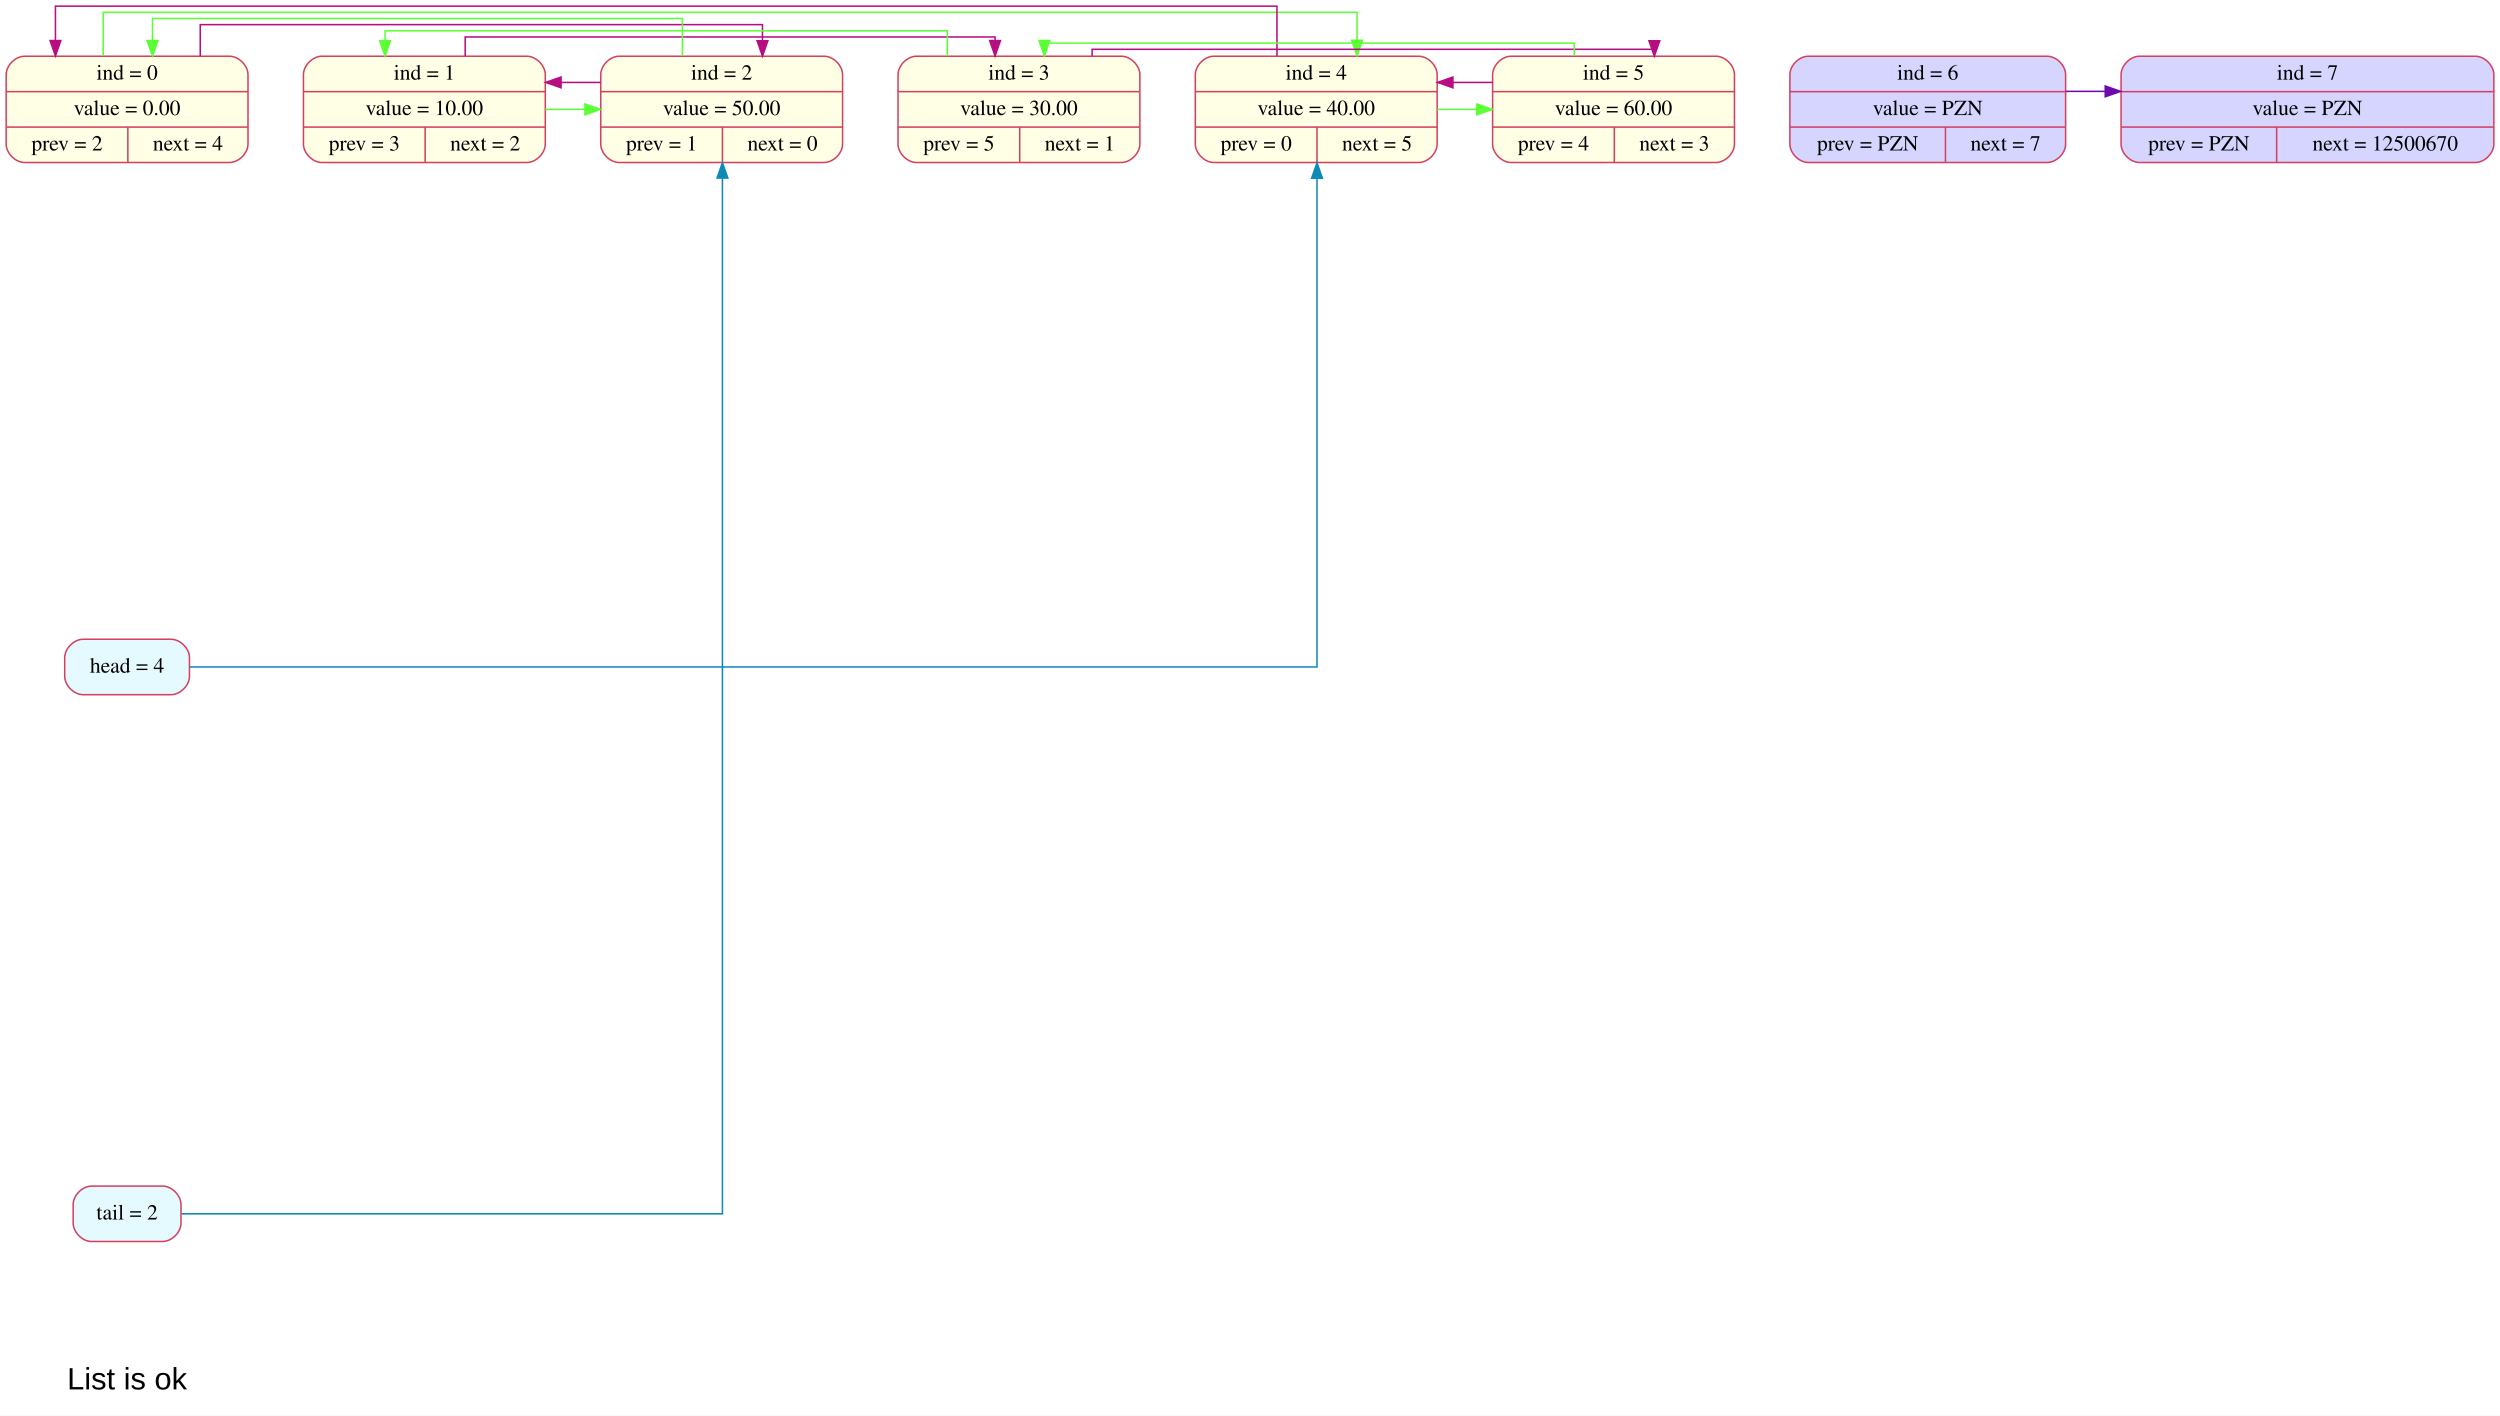
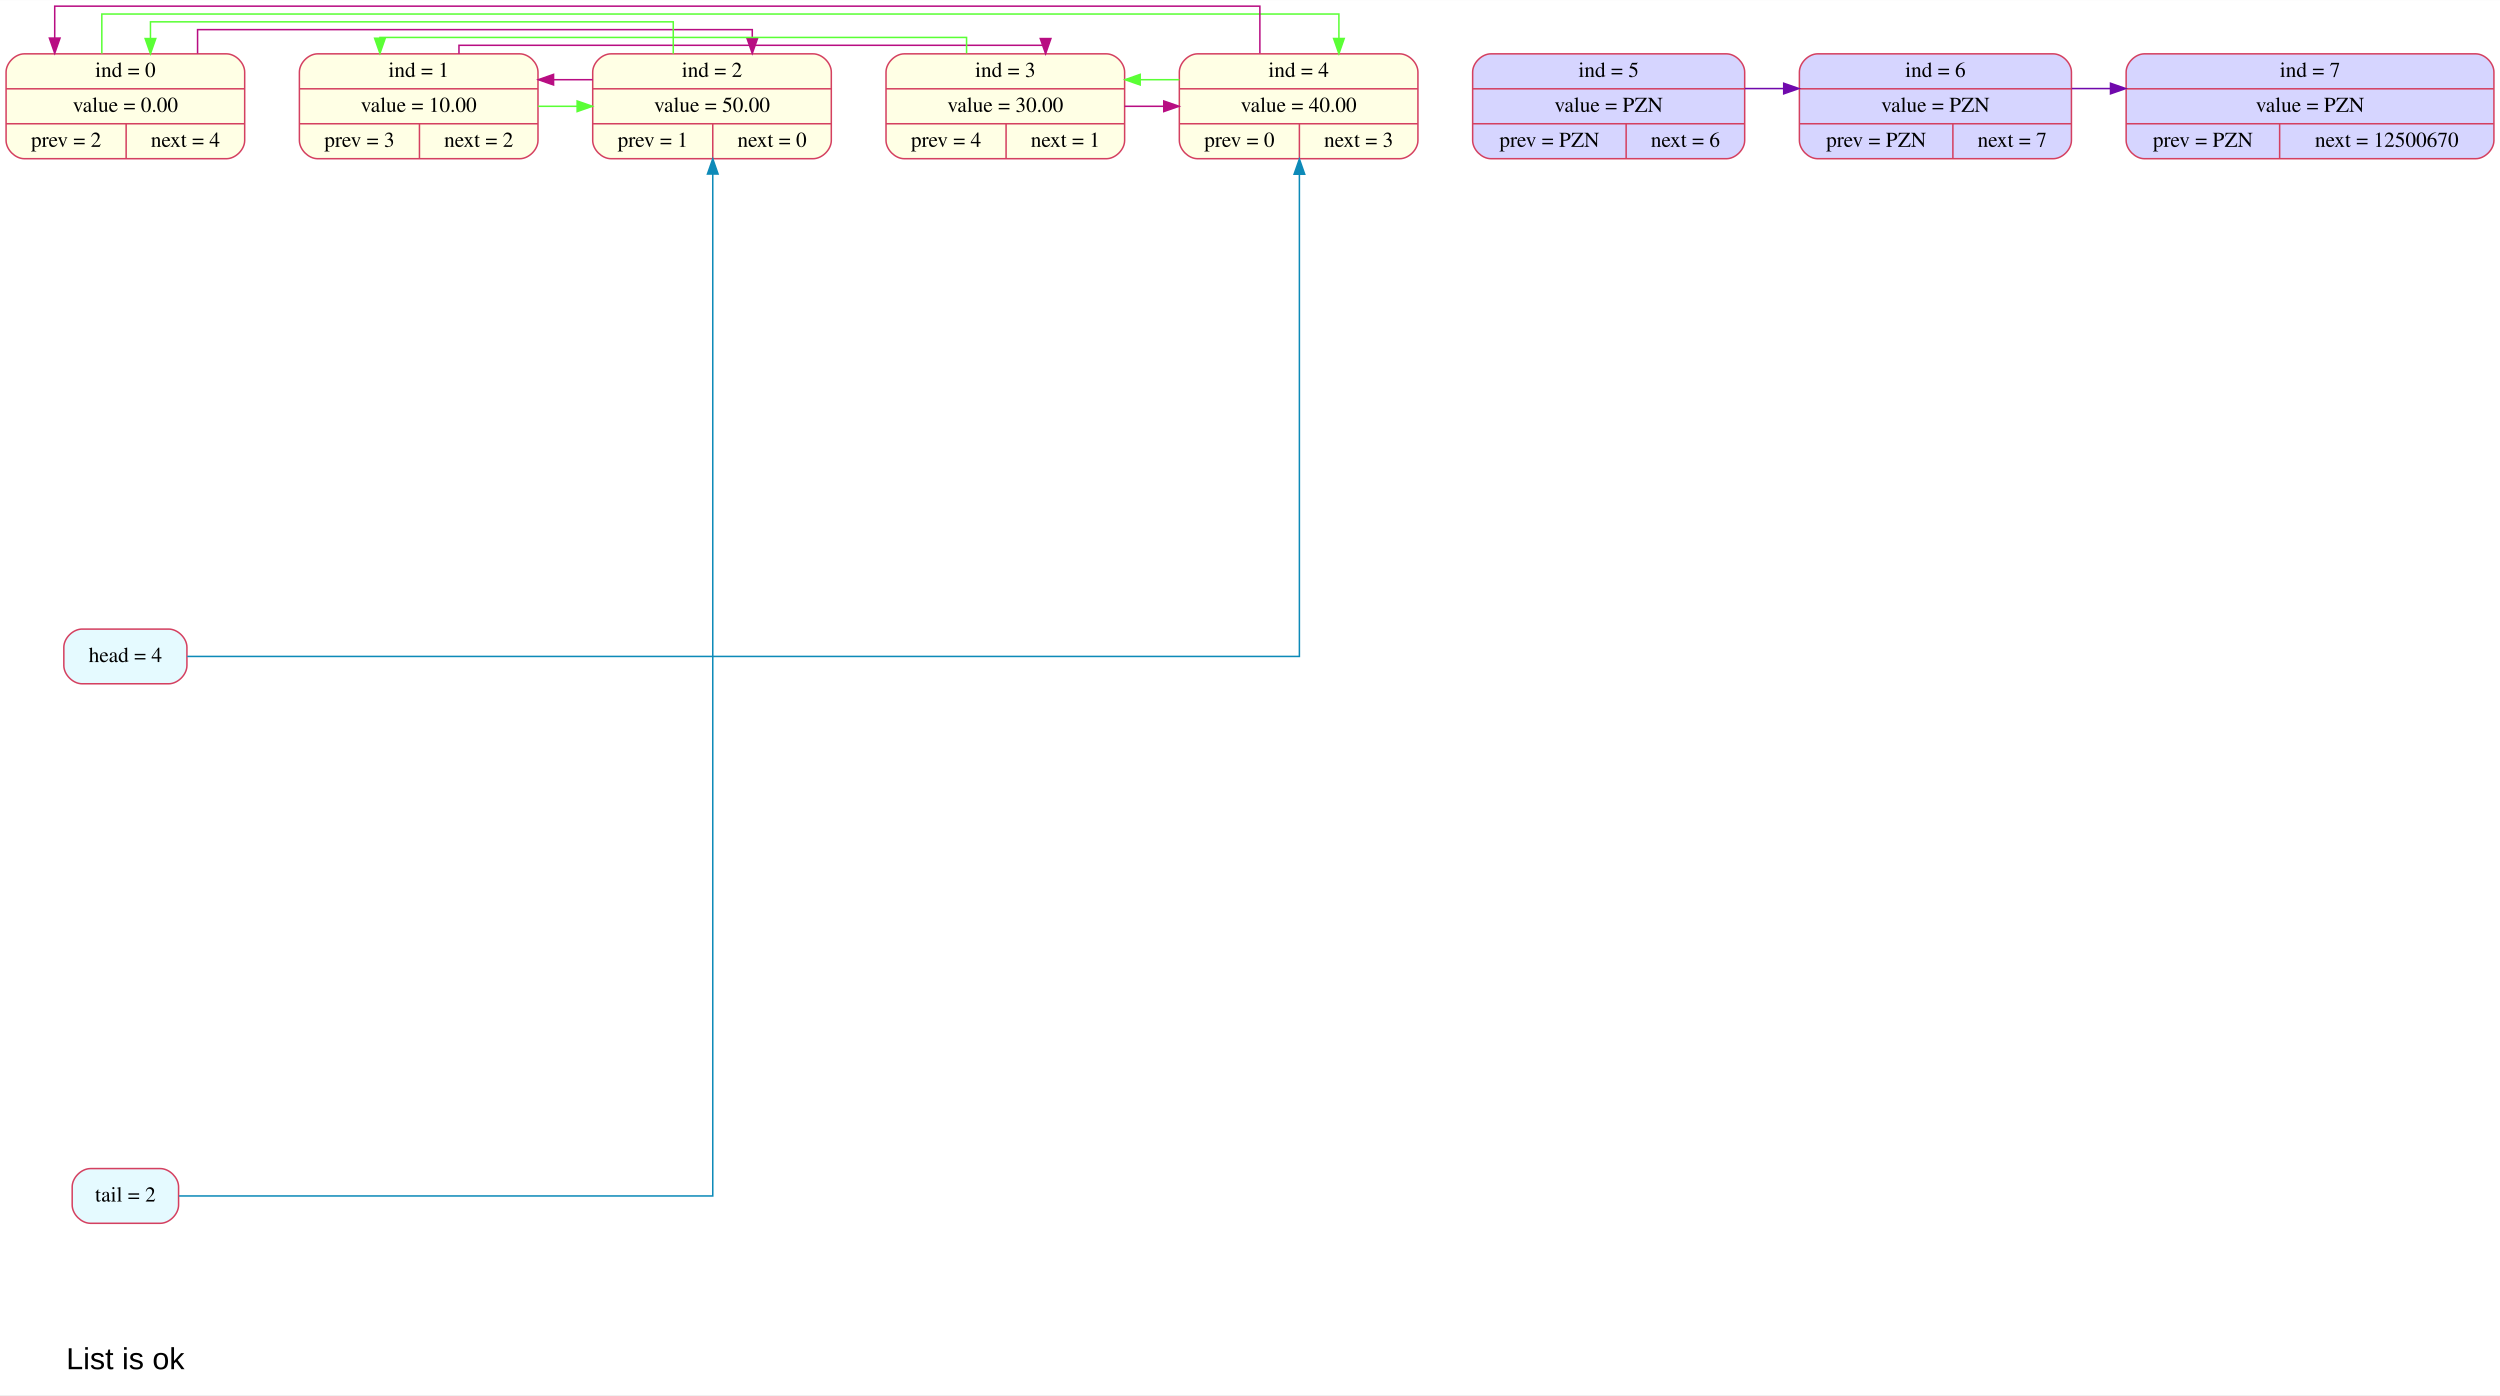
- <svg xmlns="http://www.w3.org/2000/svg" width="1623pt" height="919pt" viewBox="0.00 0.00 1623.00 919.00">
-   <g id="graph0" class="graph" transform="scale(1 1) rotate(0) translate(4 915)">
-     <polygon fill="white" stroke="transparent" points="-4,4 -4,-915 1619,-915 1619,4 -4,4" />
+ <svg xmlns="http://www.w3.org/2000/svg" width="1645pt" height="918pt" viewBox="0.00 0.00 1645.00 917.86">
+   <g id="graph0" class="graph" transform="scale(1 1) rotate(0) translate(4 913.86)">
+     <polygon fill="white" stroke="transparent" points="-4,4 -4,-913.86 1641,-913.86 1641,4 -4,4" />
    <g id="node1" class="node">
      <text text-anchor="middle" x="78.5" y="-13" font-family="Arial" font-size="20.00" fill="#000000">List is ok</text>
    </g>
    <g id="node2" class="node">
      <path fill="#ffffe5" stroke="#d44060" d="M12,-809.5C12,-809.5 145,-809.5 145,-809.5 151,-809.5 157,-815.5 157,-821.5 157,-821.5 157,-866.5 157,-866.5 157,-872.5 151,-878.5 145,-878.5 145,-878.5 12,-878.5 12,-878.5 6,-878.5 0,-872.5 0,-866.5 0,-866.5 0,-821.5 0,-821.5 0,-815.5 6,-809.5 12,-809.5" />
      <text text-anchor="middle" x="78.5" y="-863.3" font-family="Times,serif" font-size="14.00">ind = 0</text>
      <polyline fill="none" stroke="#d44060" points="0,-855.5 157,-855.5 " />
      <text text-anchor="middle" x="78.5" y="-840.3" font-family="Times,serif" font-size="14.00">value = 0.00</text>
      <polyline fill="none" stroke="#d44060" points="0,-832.5 157,-832.5 " />
      <text text-anchor="middle" x="39.5" y="-817.3" font-family="Times,serif" font-size="14.00">prev = 2</text>
      <polyline fill="none" stroke="#d44060" points="79,-809.5 79,-832.5 " />
      <text text-anchor="middle" x="118" y="-817.3" font-family="Times,serif" font-size="14.00">next = 4</text>
    </g>
    <g id="node3" class="node">
      <path fill="#ffffe5" stroke="#d44060" d="M205,-809.5C205,-809.5 338,-809.5 338,-809.5 344,-809.5 350,-815.5 350,-821.5 350,-821.5 350,-866.5 350,-866.5 350,-872.5 344,-878.5 338,-878.5 338,-878.5 205,-878.5 205,-878.5 199,-878.5 193,-872.5 193,-866.5 193,-866.5 193,-821.5 193,-821.5 193,-815.5 199,-809.5 205,-809.5" />
      <text text-anchor="middle" x="271.5" y="-863.3" font-family="Times,serif" font-size="14.00">ind = 1</text>
      <polyline fill="none" stroke="#d44060" points="193,-855.5 350,-855.5 " />
      <text text-anchor="middle" x="271.5" y="-840.3" font-family="Times,serif" font-size="14.00">value = 10.00</text>
      <polyline fill="none" stroke="#d44060" points="193,-832.5 350,-832.5 " />
      <text text-anchor="middle" x="232.5" y="-817.3" font-family="Times,serif" font-size="14.00">prev = 3</text>
      <polyline fill="none" stroke="#d44060" points="272,-809.5 272,-832.5 " />
      <text text-anchor="middle" x="311" y="-817.3" font-family="Times,serif" font-size="14.00">next = 2</text>
    </g>
    <g id="node4" class="node">
      <path fill="#ffffe5" stroke="#d44060" d="M398,-809.5C398,-809.5 531,-809.5 531,-809.5 537,-809.5 543,-815.5 543,-821.5 543,-821.5 543,-866.5 543,-866.5 543,-872.5 537,-878.5 531,-878.5 531,-878.5 398,-878.5 398,-878.5 392,-878.5 386,-872.5 386,-866.5 386,-866.5 386,-821.5 386,-821.5 386,-815.5 392,-809.5 398,-809.5" />
      <text text-anchor="middle" x="464.5" y="-863.3" font-family="Times,serif" font-size="14.00">ind = 2</text>
      <polyline fill="none" stroke="#d44060" points="386,-855.5 543,-855.5 " />
      <text text-anchor="middle" x="464.5" y="-840.3" font-family="Times,serif" font-size="14.00">value = 50.00</text>
      <polyline fill="none" stroke="#d44060" points="386,-832.5 543,-832.5 " />
      <text text-anchor="middle" x="425.5" y="-817.3" font-family="Times,serif" font-size="14.00">prev = 1</text>
      <polyline fill="none" stroke="#d44060" points="465,-809.5 465,-832.5 " />
      <text text-anchor="middle" x="504" y="-817.3" font-family="Times,serif" font-size="14.00">next = 0</text>
    </g>
    <g id="edge15" class="edge">
-       <path fill="none" stroke="#b80d82" d="M126,-878.52C126,-889.57 126,-899 126,-899 126,-899 491,-899 491,-899 491,-899 491,-888.52 491,-888.52" />
-       <polygon fill="#b80d82" stroke="#b80d82" points="494.5,-888.52 491,-878.52 487.5,-888.52 494.5,-888.52" />
+       <path fill="none" stroke="#b80d82" d="M126,-878.75C126,-887.48 126,-894.43 126,-894.43 126,-894.43 491,-894.43 491,-894.43 491,-894.43 491,-888.75 491,-888.75" />
+       <polygon fill="#b80d82" stroke="#b80d82" points="494.5,-888.75 491,-878.75 487.5,-888.75 494.5,-888.75" />
    </g>
    <g id="node6" class="node">
      <path fill="#ffffe5" stroke="#d44060" d="M784,-809.5C784,-809.5 917,-809.5 917,-809.5 923,-809.5 929,-815.5 929,-821.5 929,-821.5 929,-866.5 929,-866.5 929,-872.5 923,-878.5 917,-878.5 917,-878.5 784,-878.5 784,-878.5 778,-878.5 772,-872.5 772,-866.5 772,-866.5 772,-821.5 772,-821.5 772,-815.5 778,-809.5 784,-809.5" />
      <text text-anchor="middle" x="850.5" y="-863.3" font-family="Times,serif" font-size="14.00">ind = 4</text>
      <polyline fill="none" stroke="#d44060" points="772,-855.5 929,-855.5 " />
      <text text-anchor="middle" x="850.5" y="-840.3" font-family="Times,serif" font-size="14.00">value = 40.00</text>
      <polyline fill="none" stroke="#d44060" points="772,-832.5 929,-832.5 " />
      <text text-anchor="middle" x="811.5" y="-817.3" font-family="Times,serif" font-size="14.00">prev = 0</text>
      <polyline fill="none" stroke="#d44060" points="851,-809.5 851,-832.5 " />
-       <text text-anchor="middle" x="890" y="-817.3" font-family="Times,serif" font-size="14.00">next = 5</text>
+       <text text-anchor="middle" x="890" y="-817.3" font-family="Times,serif" font-size="14.00">next = 3</text>
    </g>
    <g id="edge8" class="edge">
-       <path fill="none" stroke="#5aff35" d="M63,-878.82C63,-893.39 63,-907 63,-907 63,-907 877,-907 877,-907 877,-907 877,-888.82 877,-888.82" />
-       <polygon fill="#5aff35" stroke="#5aff35" points="880.5,-888.82 877,-878.82 873.5,-888.82 880.5,-888.82" />
+       <path fill="none" stroke="#5aff35" d="M63,-878.61C63,-892.25 63,-904.71 63,-904.71 63,-904.71 877,-904.71 877,-904.71 877,-904.71 877,-888.61 877,-888.61" />
+       <polygon fill="#5aff35" stroke="#5aff35" points="880.5,-888.61 877,-878.61 873.5,-888.61 880.5,-888.61" />
    </g>
    <g id="edge9" class="edge">
      <path fill="none" stroke="#5aff35" d="M350,-844C350,-844 375.76,-844 375.76,-844" />
      <polygon fill="#5aff35" stroke="#5aff35" points="375.76,-847.5 385.76,-844 375.76,-840.5 375.76,-847.5" />
    </g>
    <g id="node5" class="node">
      <path fill="#ffffe5" stroke="#d44060" d="M591,-809.5C591,-809.5 724,-809.5 724,-809.5 730,-809.5 736,-815.5 736,-821.5 736,-821.5 736,-866.5 736,-866.5 736,-872.5 730,-878.5 724,-878.5 724,-878.5 591,-878.5 591,-878.5 585,-878.5 579,-872.5 579,-866.5 579,-866.5 579,-821.5 579,-821.5 579,-815.5 585,-809.5 591,-809.5" />
      <text text-anchor="middle" x="657.5" y="-863.3" font-family="Times,serif" font-size="14.00">ind = 3</text>
      <polyline fill="none" stroke="#d44060" points="579,-855.5 736,-855.5 " />
      <text text-anchor="middle" x="657.5" y="-840.3" font-family="Times,serif" font-size="14.00">value = 30.00</text>
      <polyline fill="none" stroke="#d44060" points="579,-832.5 736,-832.5 " />
-       <text text-anchor="middle" x="618.5" y="-817.3" font-family="Times,serif" font-size="14.00">prev = 5</text>
+       <text text-anchor="middle" x="618.5" y="-817.3" font-family="Times,serif" font-size="14.00">prev = 4</text>
      <polyline fill="none" stroke="#d44060" points="658,-809.5 658,-832.5 " />
      <text text-anchor="middle" x="697" y="-817.3" font-family="Times,serif" font-size="14.00">next = 1</text>
    </g>
    <g id="edge16" class="edge">
-       <path fill="none" stroke="#b80d82" d="M298,-878.65C298,-885.7 298,-891 298,-891 298,-891 642,-891 642,-891 642,-891 642,-888.65 642,-888.65" />
-       <polygon fill="#b80d82" stroke="#b80d82" points="645.5,-888.65 642,-878.65 638.5,-888.65 645.5,-888.65" />
+       <path fill="none" stroke="#b80d82" d="M298,-878.56C298,-881.94 298,-884.14 298,-884.14 298,-884.14 684,-884.14 684,-884.14 684,-884.14 684,-883.58 684,-883.58" />
+       <polygon fill="#b80d82" stroke="#b80d82" points="687.5,-888.56 684,-878.56 680.5,-888.56 687.5,-888.56" />
    </g>
    <g id="edge10" class="edge">
-       <path fill="none" stroke="#5aff35" d="M439,-878.66C439,-891.5 439,-903 439,-903 439,-903 95,-903 95,-903 95,-903 95,-888.66 95,-888.66" />
-       <polygon fill="#5aff35" stroke="#5aff35" points="98.5,-888.66 95,-878.66 91.5,-888.66 98.5,-888.66" />
+       <path fill="none" stroke="#5aff35" d="M439,-878.56C439,-889.86 439,-899.57 439,-899.57 439,-899.57 95,-899.57 95,-899.57 95,-899.57 95,-888.56 95,-888.56" />
+       <polygon fill="#5aff35" stroke="#5aff35" points="98.5,-888.56 95,-878.56 91.5,-888.56 98.5,-888.56" />
    </g>
    <g id="edge17" class="edge">
      <path fill="none" stroke="#b80d82" d="M386,-861.5C386,-861.5 360.24,-861.5 360.24,-861.5" />
      <polygon fill="#b80d82" stroke="#b80d82" points="360.24,-858 350.24,-861.5 360.24,-865 360.24,-858" />
    </g>
    <g id="edge11" class="edge">
-       <path fill="none" stroke="#5aff35" d="M611,-878.58C611,-887.68 611,-895 611,-895 611,-895 246,-895 246,-895 246,-895 246,-888.58 246,-888.58" />
-       <polygon fill="#5aff35" stroke="#5aff35" points="249.5,-888.58 246,-878.58 242.5,-888.58 249.5,-888.58" />
+       <path fill="none" stroke="#5aff35" d="M632,-878.78C632,-884.86 632,-889.29 632,-889.29 632,-889.29 246,-889.29 246,-889.29 246,-889.29 246,-888.24 246,-888.24" />
+       <polygon fill="#5aff35" stroke="#5aff35" points="249.5,-888.78 246,-878.78 242.5,-888.78 249.5,-888.78" />
+     </g>
+     <g id="edge18" class="edge">
+       <path fill="none" stroke="#b80d82" d="M736,-844C736,-844 761.76,-844 761.76,-844" />
+       <polygon fill="#b80d82" stroke="#b80d82" points="761.76,-847.5 771.76,-844 761.76,-840.5 761.76,-847.5" />
+     </g>
+     <g id="edge19" class="edge">
+       <path fill="none" stroke="#b80d82" d="M825,-878.86C825,-894.65 825,-909.86 825,-909.86 825,-909.86 32,-909.86 32,-909.86 32,-909.86 32,-888.86 32,-888.86" />
+       <polygon fill="#b80d82" stroke="#b80d82" points="35.5,-888.86 32,-878.86 28.5,-888.86 35.5,-888.86" />
+     </g>
+     <g id="edge12" class="edge">
+       <path fill="none" stroke="#5aff35" d="M772,-861.5C772,-861.5 746.24,-861.5 746.24,-861.5" />
+       <polygon fill="#5aff35" stroke="#5aff35" points="746.24,-858 736.24,-861.5 746.24,-865 746.24,-858" />
    </g>
    <g id="node7" class="node">
-       <path fill="#ffffe5" stroke="#d44060" d="M977,-809.5C977,-809.5 1110,-809.5 1110,-809.5 1116,-809.5 1122,-815.5 1122,-821.5 1122,-821.5 1122,-866.5 1122,-866.5 1122,-872.5 1116,-878.5 1110,-878.5 1110,-878.5 977,-878.5 977,-878.5 971,-878.5 965,-872.5 965,-866.5 965,-866.5 965,-821.5 965,-821.5 965,-815.5 971,-809.5 977,-809.5" />
-       <text text-anchor="middle" x="1043.5" y="-863.3" font-family="Times,serif" font-size="14.00">ind = 5</text>
-       <polyline fill="none" stroke="#d44060" points="965,-855.5 1122,-855.5 " />
-       <text text-anchor="middle" x="1043.5" y="-840.3" font-family="Times,serif" font-size="14.00">value = 60.00</text>
-       <polyline fill="none" stroke="#d44060" points="965,-832.5 1122,-832.5 " />
-       <text text-anchor="middle" x="1004.5" y="-817.3" font-family="Times,serif" font-size="14.00">prev = 4</text>
-       <polyline fill="none" stroke="#d44060" points="1044,-809.5 1044,-832.5 " />
-       <text text-anchor="middle" x="1083" y="-817.3" font-family="Times,serif" font-size="14.00">next = 3</text>
+       <path fill="#d6d5ff" stroke="#d44060" d="M977,-809.5C977,-809.5 1132,-809.5 1132,-809.5 1138,-809.5 1144,-815.5 1144,-821.5 1144,-821.5 1144,-866.5 1144,-866.5 1144,-872.5 1138,-878.5 1132,-878.5 1132,-878.5 977,-878.5 977,-878.5 971,-878.5 965,-872.5 965,-866.5 965,-866.5 965,-821.5 965,-821.5 965,-815.5 971,-809.5 977,-809.5" />
+       <text text-anchor="middle" x="1054.5" y="-863.3" font-family="Times,serif" font-size="14.00">ind = 5</text>
+       <polyline fill="none" stroke="#d44060" points="965,-855.5 1144,-855.5 " />
+       <text text-anchor="middle" x="1054.5" y="-840.3" font-family="Times,serif" font-size="14.00">value = PZN</text>
+       <polyline fill="none" stroke="#d44060" points="965,-832.5 1144,-832.5 " />
+       <text text-anchor="middle" x="1015.5" y="-817.3" font-family="Times,serif" font-size="14.00">prev = PZN</text>
+       <polyline fill="none" stroke="#d44060" points="1066,-809.5 1066,-832.5 " />
+       <text text-anchor="middle" x="1105" y="-817.3" font-family="Times,serif" font-size="14.00">next = 6</text>
    </g>
-     <g id="edge18" class="edge">
-       <path fill="none" stroke="#b80d82" d="M705,-878.53C705,-881.26 705,-883 705,-883 705,-883 1070,-883 1070,-883 1070,-883 1070,-882.55 1070,-882.55" />
-       <polygon fill="#b80d82" stroke="#b80d82" points="1073.5,-888.53 1070,-878.53 1066.5,-888.53 1073.5,-888.53" />
-     </g>
-     <g id="edge19" class="edge">
-       <path fill="none" stroke="#b80d82" d="M825,-878.68C825,-895.03 825,-911 825,-911 825,-911 32,-911 32,-911 32,-911 32,-888.68 32,-888.68" />
-       <polygon fill="#b80d82" stroke="#b80d82" points="35.5,-888.68 32,-878.68 28.5,-888.68 35.5,-888.68" />
-     </g>
-     <g id="edge12" class="edge">
-       <path fill="none" stroke="#5aff35" d="M929,-844C929,-844 954.76,-844 954.76,-844" />
-       <polygon fill="#5aff35" stroke="#5aff35" points="954.76,-847.5 964.76,-844 954.76,-840.5 954.76,-847.5" />
+     <g id="node8" class="node">
+       <path fill="#d6d5ff" stroke="#d44060" d="M1192,-809.5C1192,-809.5 1347,-809.5 1347,-809.5 1353,-809.5 1359,-815.5 1359,-821.5 1359,-821.5 1359,-866.5 1359,-866.5 1359,-872.5 1353,-878.5 1347,-878.5 1347,-878.5 1192,-878.5 1192,-878.5 1186,-878.5 1180,-872.5 1180,-866.5 1180,-866.5 1180,-821.5 1180,-821.5 1180,-815.5 1186,-809.5 1192,-809.5" />
+       <text text-anchor="middle" x="1269.5" y="-863.3" font-family="Times,serif" font-size="14.00">ind = 6</text>
+       <polyline fill="none" stroke="#d44060" points="1180,-855.5 1359,-855.5 " />
+       <text text-anchor="middle" x="1269.5" y="-840.3" font-family="Times,serif" font-size="14.00">value = PZN</text>
+       <polyline fill="none" stroke="#d44060" points="1180,-832.5 1359,-832.5 " />
+       <text text-anchor="middle" x="1230.5" y="-817.3" font-family="Times,serif" font-size="14.00">prev = PZN</text>
+       <polyline fill="none" stroke="#d44060" points="1281,-809.5 1281,-832.5 " />
+       <text text-anchor="middle" x="1320" y="-817.3" font-family="Times,serif" font-size="14.00">next = 7</text>
    </g>
    <g id="edge13" class="edge">
-       <path fill="none" stroke="#5aff35" d="M1018,-878.71C1018,-883.6 1018,-887 1018,-887 1018,-887 674,-887 674,-887 674,-887 674,-886.17 674,-886.17" />
-       <polygon fill="#5aff35" stroke="#5aff35" points="677.5,-888.71 674,-878.71 670.5,-888.71 677.5,-888.71" />
-     </g>
-     <g id="edge20" class="edge">
-       <path fill="none" stroke="#b80d82" d="M965,-861.5C965,-861.5 939.24,-861.5 939.24,-861.5" />
-       <polygon fill="#b80d82" stroke="#b80d82" points="939.24,-858 929.24,-861.5 939.24,-865 939.24,-858" />
-     </g>
-     <g id="node8" class="node">
-       <path fill="#d6d5ff" stroke="#d44060" d="M1170,-809.5C1170,-809.5 1325,-809.5 1325,-809.5 1331,-809.5 1337,-815.5 1337,-821.5 1337,-821.5 1337,-866.5 1337,-866.5 1337,-872.5 1331,-878.5 1325,-878.5 1325,-878.5 1170,-878.5 1170,-878.5 1164,-878.5 1158,-872.5 1158,-866.5 1158,-866.5 1158,-821.5 1158,-821.5 1158,-815.5 1164,-809.5 1170,-809.5" />
-       <text text-anchor="middle" x="1247.5" y="-863.3" font-family="Times,serif" font-size="14.00">ind = 6</text>
-       <polyline fill="none" stroke="#d44060" points="1158,-855.5 1337,-855.5 " />
-       <text text-anchor="middle" x="1247.5" y="-840.3" font-family="Times,serif" font-size="14.00">value = PZN</text>
-       <polyline fill="none" stroke="#d44060" points="1158,-832.5 1337,-832.5 " />
-       <text text-anchor="middle" x="1208.5" y="-817.3" font-family="Times,serif" font-size="14.00">prev = PZN</text>
-       <polyline fill="none" stroke="#d44060" points="1259,-809.5 1259,-832.5 " />
-       <text text-anchor="middle" x="1298" y="-817.3" font-family="Times,serif" font-size="14.00">next = 7</text>
+       <path fill="none" stroke="#7009ac" d="M1144.12,-855.67C1144.12,-855.67 1169.68,-855.67 1169.68,-855.67" />
+       <polygon fill="#7009ac" stroke="#7009ac" points="1169.68,-859.17 1179.68,-855.67 1169.68,-852.17 1169.68,-859.17" />
    </g>
    <g id="node9" class="node">
-       <path fill="#d6d5ff" stroke="#d44060" d="M1385,-809.5C1385,-809.5 1603,-809.5 1603,-809.5 1609,-809.5 1615,-815.5 1615,-821.5 1615,-821.5 1615,-866.5 1615,-866.5 1615,-872.5 1609,-878.5 1603,-878.5 1603,-878.5 1385,-878.5 1385,-878.5 1379,-878.5 1373,-872.5 1373,-866.5 1373,-866.5 1373,-821.5 1373,-821.5 1373,-815.5 1379,-809.5 1385,-809.5" />
-       <text text-anchor="middle" x="1494" y="-863.3" font-family="Times,serif" font-size="14.00">ind = 7</text>
-       <polyline fill="none" stroke="#d44060" points="1373,-855.5 1615,-855.5 " />
-       <text text-anchor="middle" x="1494" y="-840.3" font-family="Times,serif" font-size="14.00">value = PZN</text>
-       <polyline fill="none" stroke="#d44060" points="1373,-832.5 1615,-832.5 " />
-       <text text-anchor="middle" x="1423.5" y="-817.3" font-family="Times,serif" font-size="14.00">prev = PZN</text>
-       <polyline fill="none" stroke="#d44060" points="1474,-809.5 1474,-832.5 " />
-       <text text-anchor="middle" x="1544.5" y="-817.3" font-family="Times,serif" font-size="14.00">next = 12500670</text>
+       <path fill="#d6d5ff" stroke="#d44060" d="M1407,-809.5C1407,-809.5 1625,-809.5 1625,-809.5 1631,-809.5 1637,-815.5 1637,-821.5 1637,-821.5 1637,-866.5 1637,-866.5 1637,-872.5 1631,-878.5 1625,-878.5 1625,-878.5 1407,-878.5 1407,-878.5 1401,-878.5 1395,-872.5 1395,-866.5 1395,-866.5 1395,-821.5 1395,-821.5 1395,-815.5 1401,-809.5 1407,-809.5" />
+       <text text-anchor="middle" x="1516" y="-863.3" font-family="Times,serif" font-size="14.00">ind = 7</text>
+       <polyline fill="none" stroke="#d44060" points="1395,-855.5 1637,-855.5 " />
+       <text text-anchor="middle" x="1516" y="-840.3" font-family="Times,serif" font-size="14.00">value = PZN</text>
+       <polyline fill="none" stroke="#d44060" points="1395,-832.5 1637,-832.5 " />
+       <text text-anchor="middle" x="1445.5" y="-817.3" font-family="Times,serif" font-size="14.00">prev = PZN</text>
+       <polyline fill="none" stroke="#d44060" points="1496,-809.5 1496,-832.5 " />
+       <text text-anchor="middle" x="1566.5" y="-817.3" font-family="Times,serif" font-size="14.00">next = 12500670</text>
    </g>
    <g id="edge14" class="edge">
-       <path fill="none" stroke="#7009ac" d="M1337.19,-855.67C1337.19,-855.67 1362.71,-855.67 1362.71,-855.67" />
-       <polygon fill="#7009ac" stroke="#7009ac" points="1362.71,-859.17 1372.71,-855.67 1362.71,-852.17 1362.71,-859.17" />
+       <path fill="none" stroke="#7009ac" d="M1359.19,-855.67C1359.19,-855.67 1384.71,-855.67 1384.71,-855.67" />
+       <polygon fill="#7009ac" stroke="#7009ac" points="1384.71,-859.17 1394.71,-855.67 1384.71,-852.17 1384.71,-859.17" />
    </g>
    <g id="node10" class="node">
      <path fill="#e5faff" stroke="#d44060" d="M50,-464C50,-464 107,-464 107,-464 113,-464 119,-470 119,-476 119,-476 119,-488 119,-488 119,-494 113,-500 107,-500 107,-500 50,-500 50,-500 44,-500 38,-494 38,-488 38,-488 38,-476 38,-476 38,-470 44,-464 50,-464" />
      <text text-anchor="middle" x="78.5" y="-478.3" font-family="Times,serif" font-size="14.00">head = 4</text>
    </g>
-     <g id="edge21" class="edge">
+     <g id="edge20" class="edge">
      <path fill="none" stroke="#0d8ab8" d="M119.22,-482C278.54,-482 851,-482 851,-482 851,-482 851,-799.29 851,-799.29" />
      <polygon fill="#0d8ab8" stroke="#0d8ab8" points="847.5,-799.29 851,-809.29 854.5,-799.29 847.5,-799.29" />
    </g>
    <g id="node11" class="node">
      <path fill="#e5faff" stroke="#d44060" d="M55.5,-109C55.5,-109 101.5,-109 101.5,-109 107.5,-109 113.5,-115 113.5,-121 113.5,-121 113.5,-133 113.5,-133 113.5,-139 107.5,-145 101.5,-145 101.5,-145 55.5,-145 55.5,-145 49.5,-145 43.5,-139 43.5,-133 43.5,-133 43.5,-121 43.5,-121 43.5,-115 49.5,-109 55.5,-109" />
      <text text-anchor="middle" x="78.5" y="-123.3" font-family="Times,serif" font-size="14.00">tail = 2</text>
    </g>
-     <g id="edge22" class="edge">
+     <g id="edge21" class="edge">
      <path fill="none" stroke="#0d8ab8" d="M113.82,-127C209.24,-127 465,-127 465,-127 465,-127 465,-799.42 465,-799.42" />
      <polygon fill="#0d8ab8" stroke="#0d8ab8" points="461.5,-799.42 465,-809.42 468.5,-799.42 461.5,-799.42" />
    </g>
  </g>
</svg>
